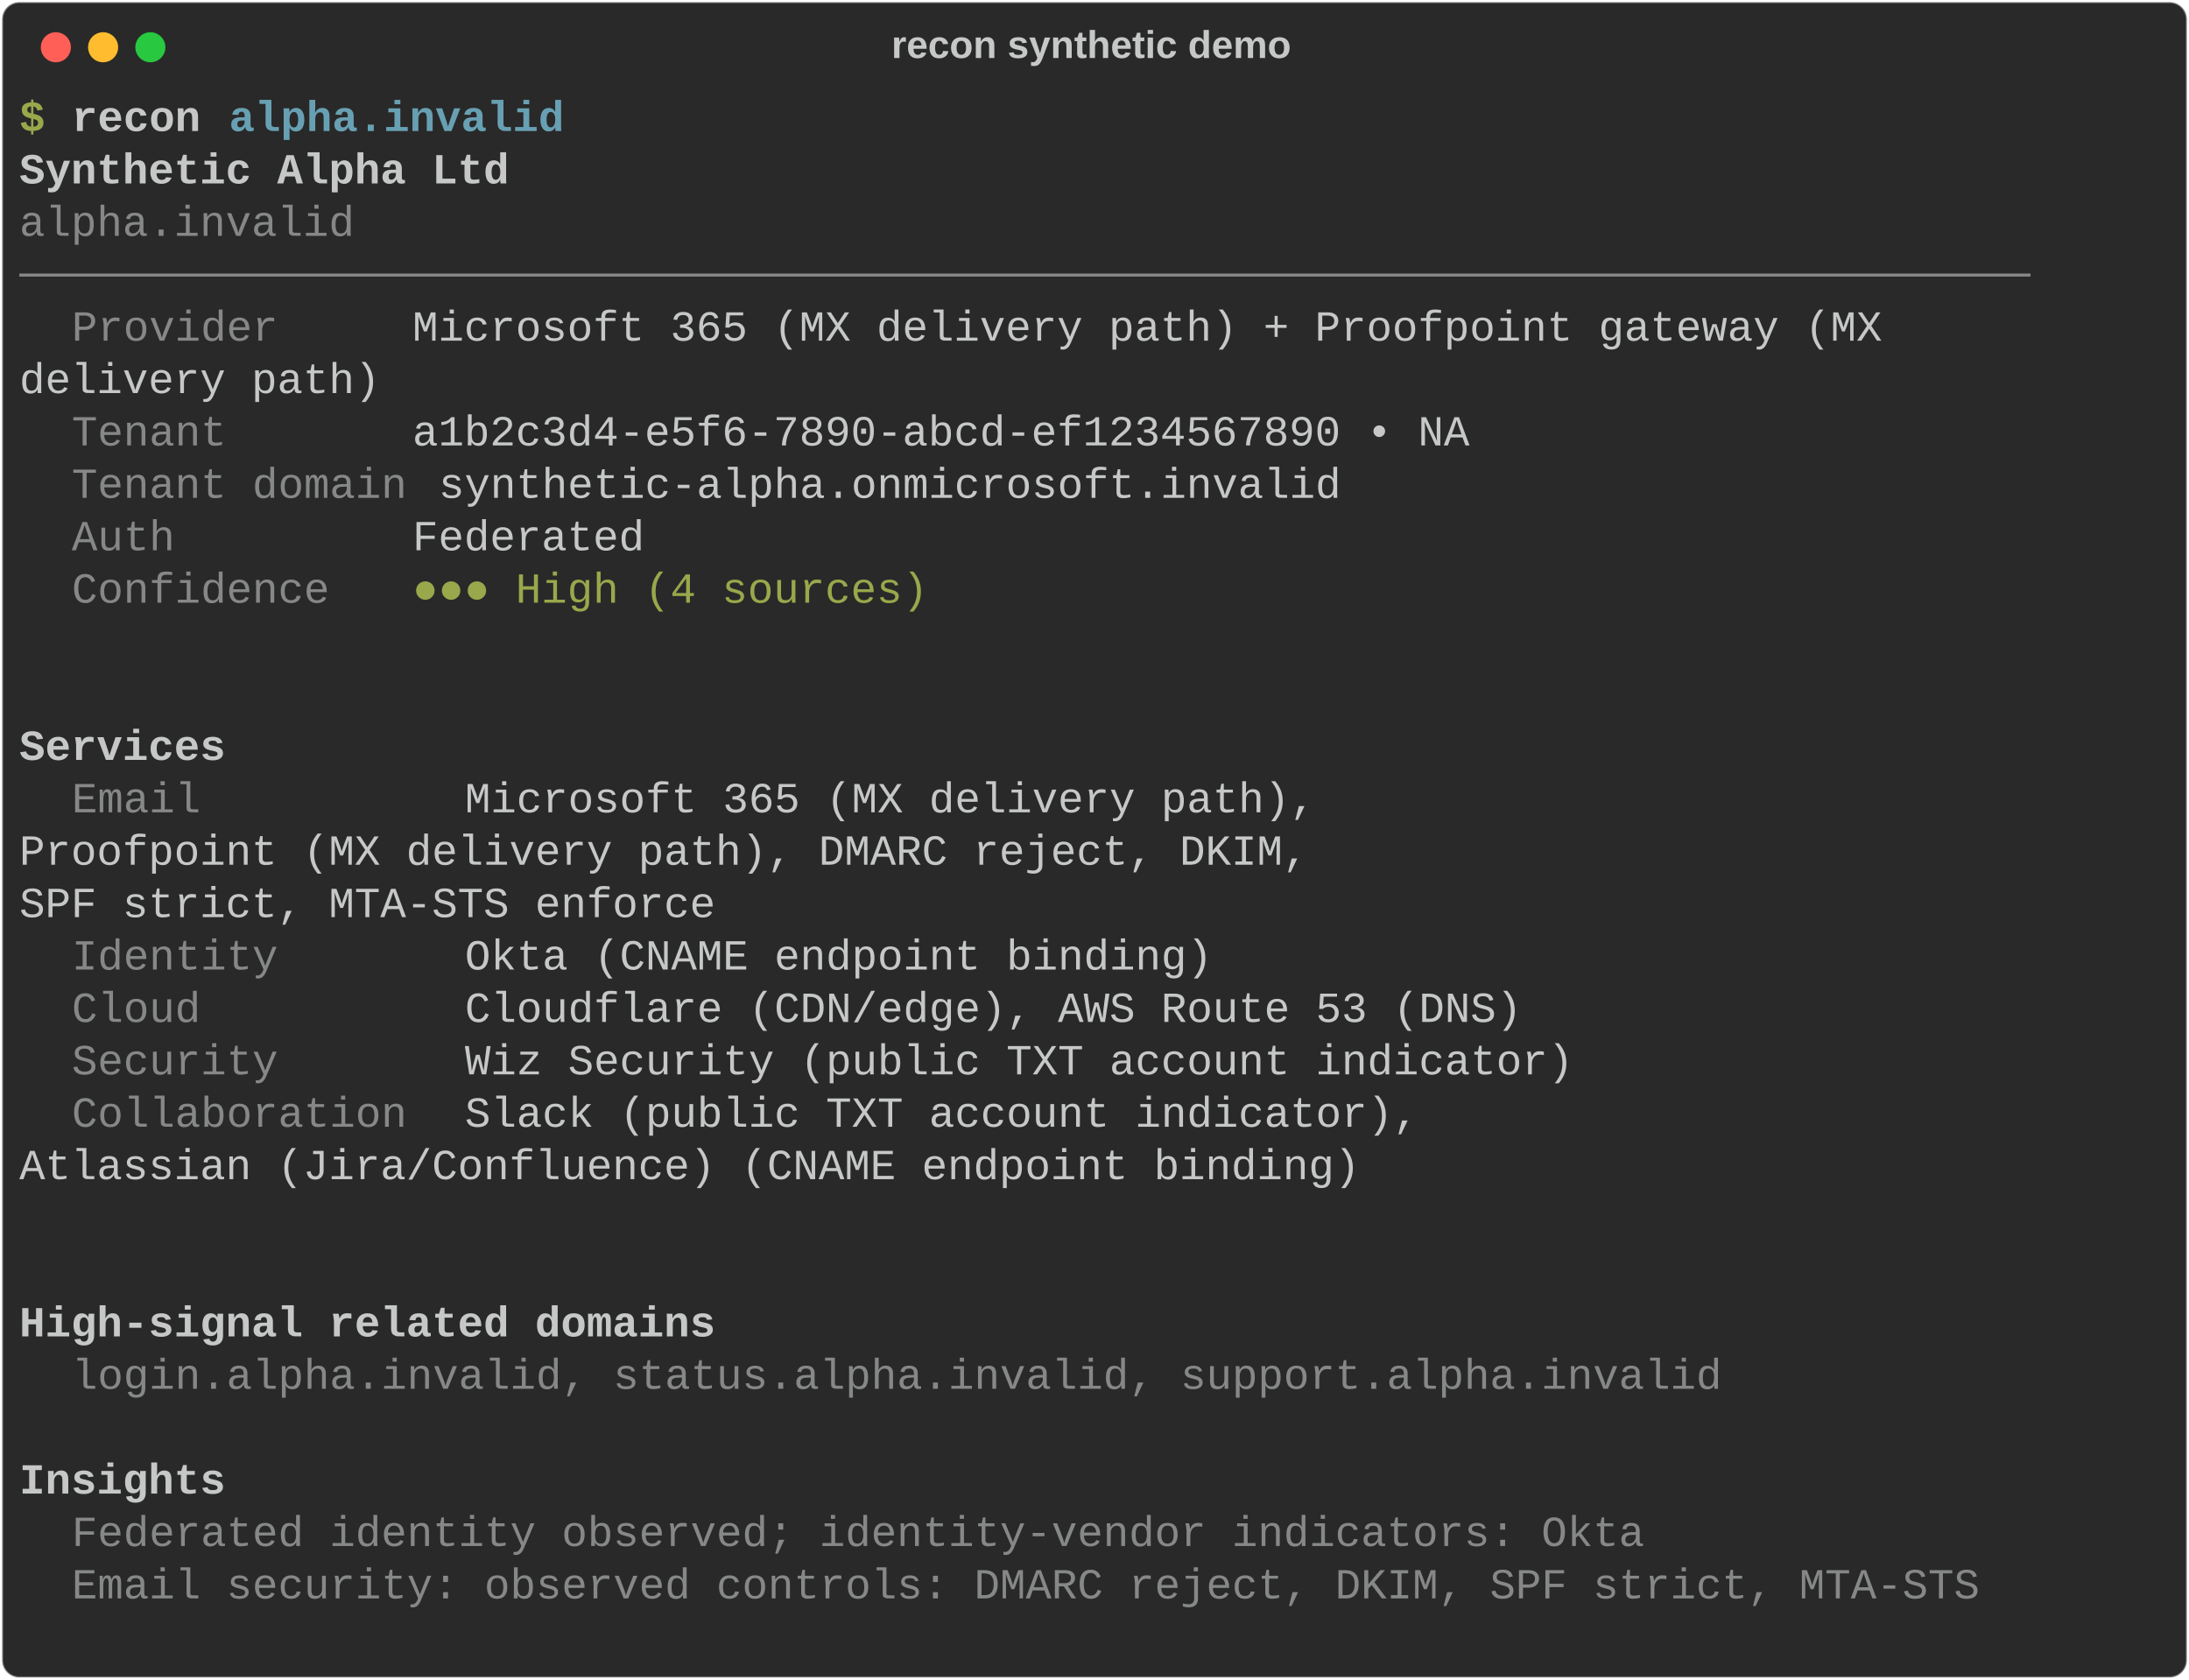
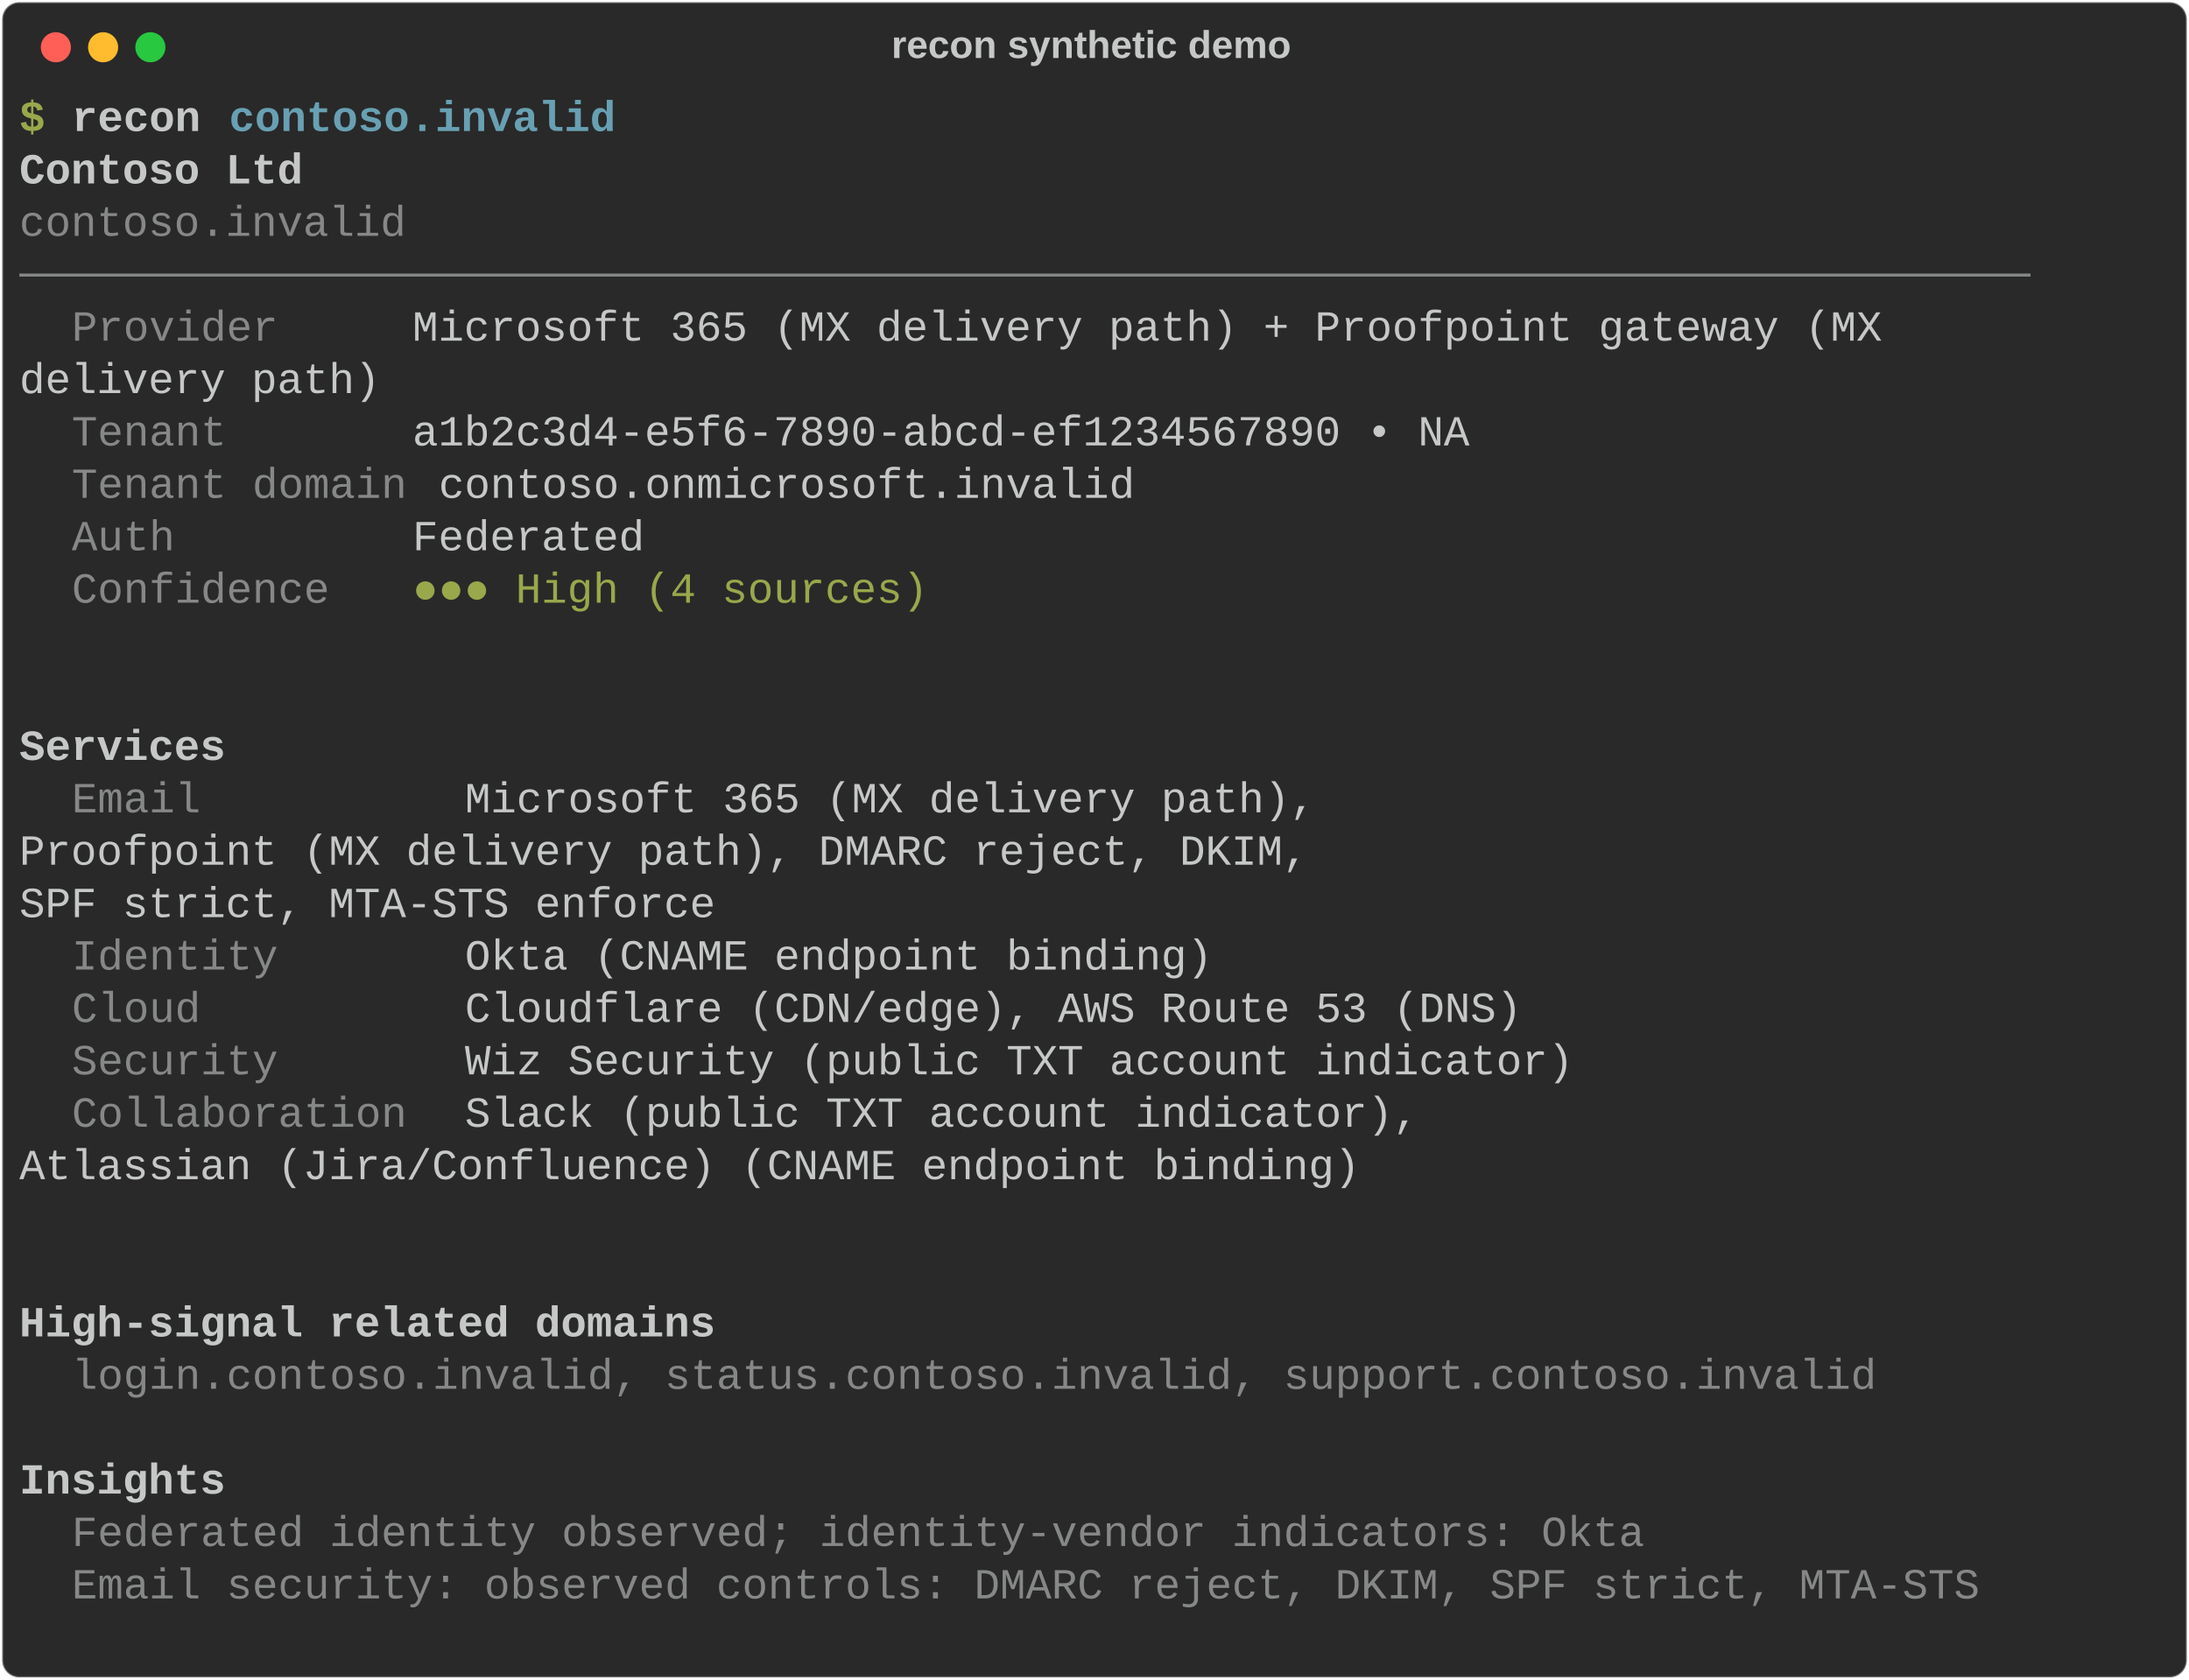
<svg xmlns="http://www.w3.org/2000/svg" class="rich-terminal" role="img" aria-labelledby="recon-demo-accessible-title recon-demo-accessible-description" viewBox="0 0 1019 782.0">
  <style>


    .recon-demo-matrix {
        font-family: ui-monospace, SFMono-Regular, Consolas, Liberation Mono, monospace;
        font-size: 20px;
        line-height: 24.4px;
        font-variant-east-asian: full-width;
    }

    .recon-demo-title {
        font-size: 18px;
        font-weight: bold;
        font-family: arial;
    }

    .recon-demo-r1 { fill: #98a84b;font-weight: bold }
.recon-demo-r2 { fill: #c5c8c6;font-weight: bold }
.recon-demo-r3 { fill: #68a0b3;font-weight: bold }
.recon-demo-r4 { fill: #c5c8c6 }
.recon-demo-r5 { fill: #868887 }
.recon-demo-r6 { fill: #98a84b }
    </style>
  <defs>
    <clipPath id="recon-demo-clip-terminal">
      <rect x="0" y="0" width="999.4" height="731.0" />
    </clipPath>
    <clipPath id="recon-demo-line-0">
      <rect x="0" y="1.5" width="1000.4" height="24.65" />
    </clipPath>
    <clipPath id="recon-demo-line-1">
      <rect x="0" y="25.9" width="1000.4" height="24.65" />
    </clipPath>
    <clipPath id="recon-demo-line-2">
      <rect x="0" y="50.3" width="1000.4" height="24.65" />
    </clipPath>
    <clipPath id="recon-demo-line-3">
      <rect x="0" y="74.7" width="1000.4" height="24.65" />
    </clipPath>
    <clipPath id="recon-demo-line-4">
      <rect x="0" y="99.1" width="1000.4" height="24.65" />
    </clipPath>
    <clipPath id="recon-demo-line-5">
      <rect x="0" y="123.5" width="1000.4" height="24.65" />
    </clipPath>
    <clipPath id="recon-demo-line-6">
      <rect x="0" y="147.9" width="1000.4" height="24.65" />
    </clipPath>
    <clipPath id="recon-demo-line-7">
      <rect x="0" y="172.3" width="1000.4" height="24.65" />
    </clipPath>
    <clipPath id="recon-demo-line-8">
      <rect x="0" y="196.7" width="1000.4" height="24.65" />
    </clipPath>
    <clipPath id="recon-demo-line-9">
      <rect x="0" y="221.1" width="1000.4" height="24.65" />
    </clipPath>
    <clipPath id="recon-demo-line-10">
      <rect x="0" y="245.5" width="1000.4" height="24.65" />
    </clipPath>
    <clipPath id="recon-demo-line-11">
      <rect x="0" y="269.9" width="1000.4" height="24.65" />
    </clipPath>
    <clipPath id="recon-demo-line-12">
      <rect x="0" y="294.3" width="1000.4" height="24.65" />
    </clipPath>
    <clipPath id="recon-demo-line-13">
      <rect x="0" y="318.7" width="1000.4" height="24.65" />
    </clipPath>
    <clipPath id="recon-demo-line-14">
      <rect x="0" y="343.1" width="1000.4" height="24.65" />
    </clipPath>
    <clipPath id="recon-demo-line-15">
      <rect x="0" y="367.5" width="1000.4" height="24.65" />
    </clipPath>
    <clipPath id="recon-demo-line-16">
      <rect x="0" y="391.9" width="1000.4" height="24.65" />
    </clipPath>
    <clipPath id="recon-demo-line-17">
      <rect x="0" y="416.3" width="1000.4" height="24.65" />
    </clipPath>
    <clipPath id="recon-demo-line-18">
      <rect x="0" y="440.7" width="1000.4" height="24.65" />
    </clipPath>
    <clipPath id="recon-demo-line-19">
      <rect x="0" y="465.1" width="1000.4" height="24.65" />
    </clipPath>
    <clipPath id="recon-demo-line-20">
      <rect x="0" y="489.5" width="1000.4" height="24.65" />
    </clipPath>
    <clipPath id="recon-demo-line-21">
      <rect x="0" y="513.9" width="1000.4" height="24.65" />
    </clipPath>
    <clipPath id="recon-demo-line-22">
      <rect x="0" y="538.3" width="1000.4" height="24.65" />
    </clipPath>
    <clipPath id="recon-demo-line-23">
      <rect x="0" y="562.7" width="1000.4" height="24.65" />
    </clipPath>
    <clipPath id="recon-demo-line-24">
      <rect x="0" y="587.1" width="1000.4" height="24.65" />
    </clipPath>
    <clipPath id="recon-demo-line-25">
      <rect x="0" y="611.5" width="1000.4" height="24.65" />
    </clipPath>
    <clipPath id="recon-demo-line-26">
      <rect x="0" y="635.9" width="1000.4" height="24.65" />
    </clipPath>
    <clipPath id="recon-demo-line-27">
      <rect x="0" y="660.3" width="1000.4" height="24.65" />
    </clipPath>
    <clipPath id="recon-demo-line-28">
      <rect x="0" y="684.7" width="1000.4" height="24.65" />
    </clipPath>
  </defs>
  <rect fill="#292929" stroke="rgba(255,255,255,0.35)" stroke-width="1" x="1" y="1" width="1017" height="780" rx="8" />
  <text class="recon-demo-title" fill="#c5c8c6" text-anchor="middle" x="508" y="27">recon synthetic demo</text>
  <g transform="translate(26,22)">
    <circle cx="0" cy="0" r="7" fill="#ff5f57" />
    <circle cx="22" cy="0" r="7" fill="#febc2e" />
    <circle cx="44" cy="0" r="7" fill="#28c840" />
  </g>
  <g transform="translate(9, 41)" clip-path="url(#recon-demo-clip-terminal)">
    <g class="recon-demo-matrix">
      <text class="recon-demo-r1" x="0" y="20" textLength="24.4" clip-path="url(#recon-demo-line-0)">$ </text>
      <text class="recon-demo-r2" x="24.4" y="20" textLength="73.2" clip-path="url(#recon-demo-line-0)">recon </text>
-       <text class="recon-demo-r3" x="97.6" y="20" textLength="158.6" clip-path="url(#recon-demo-line-0)">alpha.invalid</text>
+       <text class="recon-demo-r3" x="97.6" y="20" textLength="183" clip-path="url(#recon-demo-line-0)">contoso.invalid</text>
      <text class="recon-demo-r4" x="1000.4" y="20" textLength="12.2" clip-path="url(#recon-demo-line-0)">
</text>
-       <text class="recon-demo-r2" x="0" y="44.4" textLength="231.8" clip-path="url(#recon-demo-line-1)">Synthetic Alpha Ltd</text>
+       <text class="recon-demo-r2" x="0" y="44.4" textLength="134.2" clip-path="url(#recon-demo-line-1)">Contoso Ltd</text>
      <text class="recon-demo-r4" x="1000.4" y="44.4" textLength="12.2" clip-path="url(#recon-demo-line-1)">
</text>
-       <text class="recon-demo-r5" x="0" y="68.8" textLength="158.6" clip-path="url(#recon-demo-line-2)">alpha.invalid</text>
+       <text class="recon-demo-r5" x="0" y="68.8" textLength="183" clip-path="url(#recon-demo-line-2)">contoso.invalid</text>
      <text class="recon-demo-r4" x="1000.4" y="68.8" textLength="12.2" clip-path="url(#recon-demo-line-2)">
</text>
      <text class="recon-demo-r5" x="0" y="93.2" textLength="951.6" clip-path="url(#recon-demo-line-3)">──────────────────────────────────────────────────────────────────────────────</text>
      <text class="recon-demo-r4" x="1000.4" y="93.2" textLength="12.2" clip-path="url(#recon-demo-line-3)">
</text>
      <text class="recon-demo-r5" x="24.4" y="117.6" textLength="158.6" clip-path="url(#recon-demo-line-4)">Provider     </text>
      <text class="recon-demo-r4" x="183" y="117.6" textLength="695.4" clip-path="url(#recon-demo-line-4)">Microsoft 365 (MX delivery path) + Proofpoint gateway (MX</text>
      <text class="recon-demo-r4" x="1000.4" y="117.6" textLength="12.2" clip-path="url(#recon-demo-line-4)">
</text>
      <text class="recon-demo-r4" x="0" y="142" textLength="353.8" clip-path="url(#recon-demo-line-5)">               delivery path)</text>
      <text class="recon-demo-r4" x="1000.4" y="142" textLength="12.2" clip-path="url(#recon-demo-line-5)">
</text>
      <text class="recon-demo-r5" x="24.4" y="166.4" textLength="158.6" clip-path="url(#recon-demo-line-6)">Tenant       </text>
      <text class="recon-demo-r4" x="183" y="166.4" textLength="500.2" clip-path="url(#recon-demo-line-6)">a1b2c3d4-e5f6-7890-abcd-ef1234567890 • NA</text>
      <text class="recon-demo-r4" x="1000.4" y="166.4" textLength="12.2" clip-path="url(#recon-demo-line-6)">
</text>
      <text class="recon-demo-r5" x="24.4" y="190.8" textLength="170.8" clip-path="url(#recon-demo-line-7)">Tenant domain </text>
-       <text class="recon-demo-r4" x="195.2" y="190.8" textLength="427" clip-path="url(#recon-demo-line-7)">synthetic-alpha.onmicrosoft.invalid</text>
+       <text class="recon-demo-r4" x="195.2" y="190.8" textLength="329.4" clip-path="url(#recon-demo-line-7)">contoso.onmicrosoft.invalid</text>
      <text class="recon-demo-r4" x="1000.4" y="190.8" textLength="12.2" clip-path="url(#recon-demo-line-7)">
</text>
      <text class="recon-demo-r5" x="24.4" y="215.2" textLength="158.6" clip-path="url(#recon-demo-line-8)">Auth         </text>
      <text class="recon-demo-r4" x="183" y="215.2" textLength="109.8" clip-path="url(#recon-demo-line-8)">Federated</text>
      <text class="recon-demo-r4" x="1000.4" y="215.2" textLength="12.2" clip-path="url(#recon-demo-line-8)">
</text>
      <text class="recon-demo-r5" x="24.4" y="239.6" textLength="158.6" clip-path="url(#recon-demo-line-9)">Confidence   </text>
      <text class="recon-demo-r6" x="183" y="239.6" textLength="244" clip-path="url(#recon-demo-line-9)">●●● High (4 sources)</text>
      <text class="recon-demo-r4" x="1000.4" y="239.6" textLength="12.2" clip-path="url(#recon-demo-line-9)">
</text>
      <text class="recon-demo-r4" x="1000.4" y="264" textLength="12.2" clip-path="url(#recon-demo-line-10)">
</text>
      <text class="recon-demo-r4" x="1000.4" y="288.4" textLength="12.2" clip-path="url(#recon-demo-line-11)">
</text>
      <text class="recon-demo-r2" x="0" y="312.8" textLength="97.6" clip-path="url(#recon-demo-line-12)">Services</text>
      <text class="recon-demo-r4" x="1000.4" y="312.8" textLength="12.2" clip-path="url(#recon-demo-line-12)">
</text>
      <text class="recon-demo-r5" x="24.4" y="337.2" textLength="183" clip-path="url(#recon-demo-line-13)">Email          </text>
      <text class="recon-demo-r4" x="207.4" y="337.2" textLength="402.6" clip-path="url(#recon-demo-line-13)">Microsoft 365 (MX delivery path),</text>
      <text class="recon-demo-r4" x="1000.4" y="337.2" textLength="12.2" clip-path="url(#recon-demo-line-13)">
</text>
      <text class="recon-demo-r4" x="0" y="361.6" textLength="817.4" clip-path="url(#recon-demo-line-14)">                 Proofpoint (MX delivery path), DMARC reject, DKIM,</text>
      <text class="recon-demo-r4" x="1000.4" y="361.6" textLength="12.2" clip-path="url(#recon-demo-line-14)">
</text>
      <text class="recon-demo-r4" x="0" y="386" textLength="536.8" clip-path="url(#recon-demo-line-15)">                 SPF strict, MTA-STS enforce</text>
      <text class="recon-demo-r4" x="1000.4" y="386" textLength="12.2" clip-path="url(#recon-demo-line-15)">
</text>
      <text class="recon-demo-r5" x="24.4" y="410.4" textLength="183" clip-path="url(#recon-demo-line-16)">Identity       </text>
      <text class="recon-demo-r4" x="207.4" y="410.4" textLength="353.8" clip-path="url(#recon-demo-line-16)">Okta (CNAME endpoint binding)</text>
      <text class="recon-demo-r4" x="1000.4" y="410.4" textLength="12.2" clip-path="url(#recon-demo-line-16)">
</text>
      <text class="recon-demo-r5" x="24.4" y="434.8" textLength="183" clip-path="url(#recon-demo-line-17)">Cloud          </text>
      <text class="recon-demo-r4" x="207.4" y="434.8" textLength="500.2" clip-path="url(#recon-demo-line-17)">Cloudflare (CDN/edge), AWS Route 53 (DNS)</text>
      <text class="recon-demo-r4" x="1000.4" y="434.8" textLength="12.2" clip-path="url(#recon-demo-line-17)">
</text>
      <text class="recon-demo-r5" x="24.4" y="459.2" textLength="183" clip-path="url(#recon-demo-line-18)">Security       </text>
      <text class="recon-demo-r4" x="207.4" y="459.2" textLength="524.6" clip-path="url(#recon-demo-line-18)">Wiz Security (public TXT account indicator)</text>
      <text class="recon-demo-r4" x="1000.4" y="459.2" textLength="12.2" clip-path="url(#recon-demo-line-18)">
</text>
      <text class="recon-demo-r5" x="24.4" y="483.6" textLength="183" clip-path="url(#recon-demo-line-19)">Collaboration  </text>
      <text class="recon-demo-r4" x="207.4" y="483.6" textLength="451.4" clip-path="url(#recon-demo-line-19)">Slack (public TXT account indicator),</text>
      <text class="recon-demo-r4" x="1000.4" y="483.6" textLength="12.2" clip-path="url(#recon-demo-line-19)">
</text>
      <text class="recon-demo-r4" x="0" y="508" textLength="841.8" clip-path="url(#recon-demo-line-20)">                 Atlassian (Jira/Confluence) (CNAME endpoint binding)</text>
      <text class="recon-demo-r4" x="1000.4" y="508" textLength="12.2" clip-path="url(#recon-demo-line-20)">
</text>
      <text class="recon-demo-r4" x="1000.4" y="532.4" textLength="12.2" clip-path="url(#recon-demo-line-21)">
</text>
      <text class="recon-demo-r4" x="1000.4" y="556.8" textLength="12.2" clip-path="url(#recon-demo-line-22)">
</text>
      <text class="recon-demo-r2" x="0" y="581.2" textLength="329.4" clip-path="url(#recon-demo-line-23)">High-signal related domains</text>
      <text class="recon-demo-r4" x="1000.4" y="581.2" textLength="12.2" clip-path="url(#recon-demo-line-23)">
</text>
-       <text class="recon-demo-r5" x="24.4" y="605.6" textLength="780.8" clip-path="url(#recon-demo-line-24)">login.alpha.invalid, status.alpha.invalid, support.alpha.invalid</text>
+       <text class="recon-demo-r5" x="24.4" y="605.6" textLength="854" clip-path="url(#recon-demo-line-24)">login.contoso.invalid, status.contoso.invalid, support.contoso.invalid</text>
      <text class="recon-demo-r4" x="1000.4" y="605.6" textLength="12.2" clip-path="url(#recon-demo-line-24)">
</text>
      <text class="recon-demo-r4" x="1000.4" y="630" textLength="12.2" clip-path="url(#recon-demo-line-25)">
</text>
      <text class="recon-demo-r2" x="0" y="654.4" textLength="97.6" clip-path="url(#recon-demo-line-26)">Insights</text>
      <text class="recon-demo-r4" x="1000.4" y="654.4" textLength="12.2" clip-path="url(#recon-demo-line-26)">
</text>
      <text class="recon-demo-r5" x="24.4" y="678.8" textLength="744.2" clip-path="url(#recon-demo-line-27)">Federated identity observed; identity-vendor indicators: Okta</text>
      <text class="recon-demo-r4" x="1000.4" y="678.8" textLength="12.2" clip-path="url(#recon-demo-line-27)">
</text>
      <text class="recon-demo-r5" x="24.4" y="703.2" textLength="902.8" clip-path="url(#recon-demo-line-28)">Email security: observed controls: DMARC reject, DKIM, SPF strict, MTA-STS</text>
      <text class="recon-demo-r4" x="1000.4" y="703.2" textLength="12.2" clip-path="url(#recon-demo-line-28)">
</text>
      <text class="recon-demo-r4" x="1000.4" y="727.6" textLength="12.2" clip-path="url(#recon-demo-line-29)">
</text>
    </g>
  </g>
</svg>
